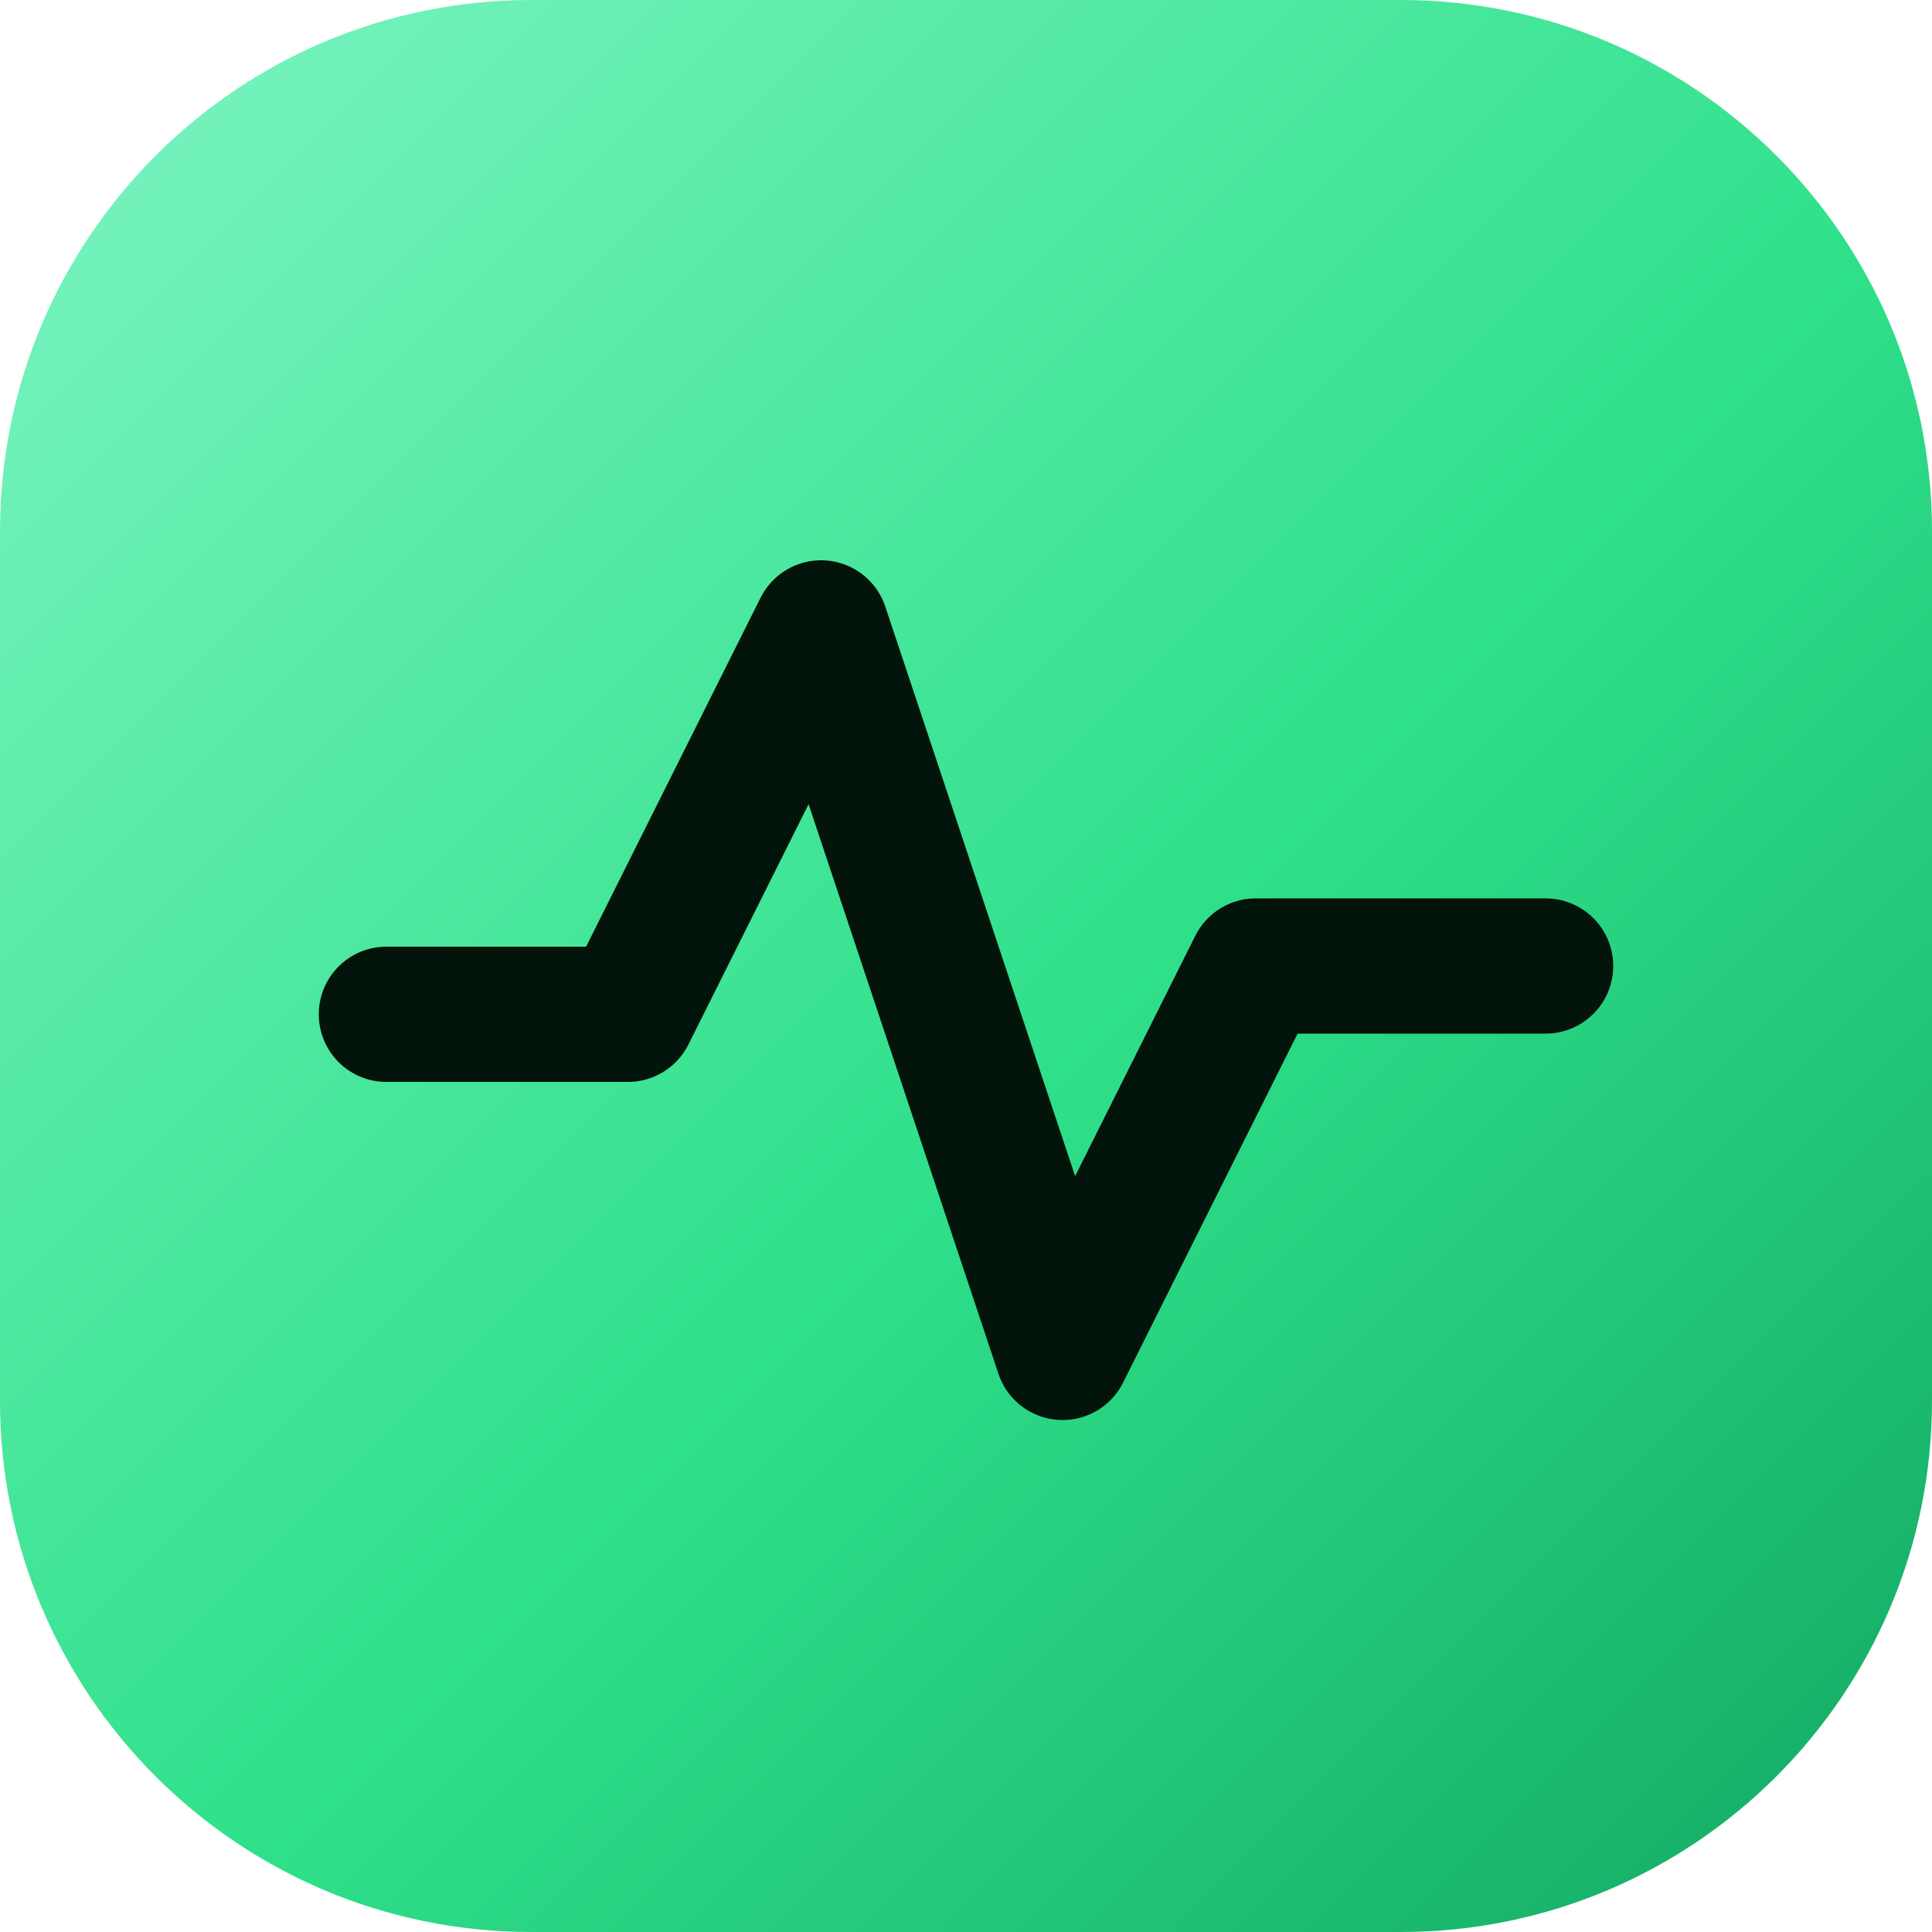
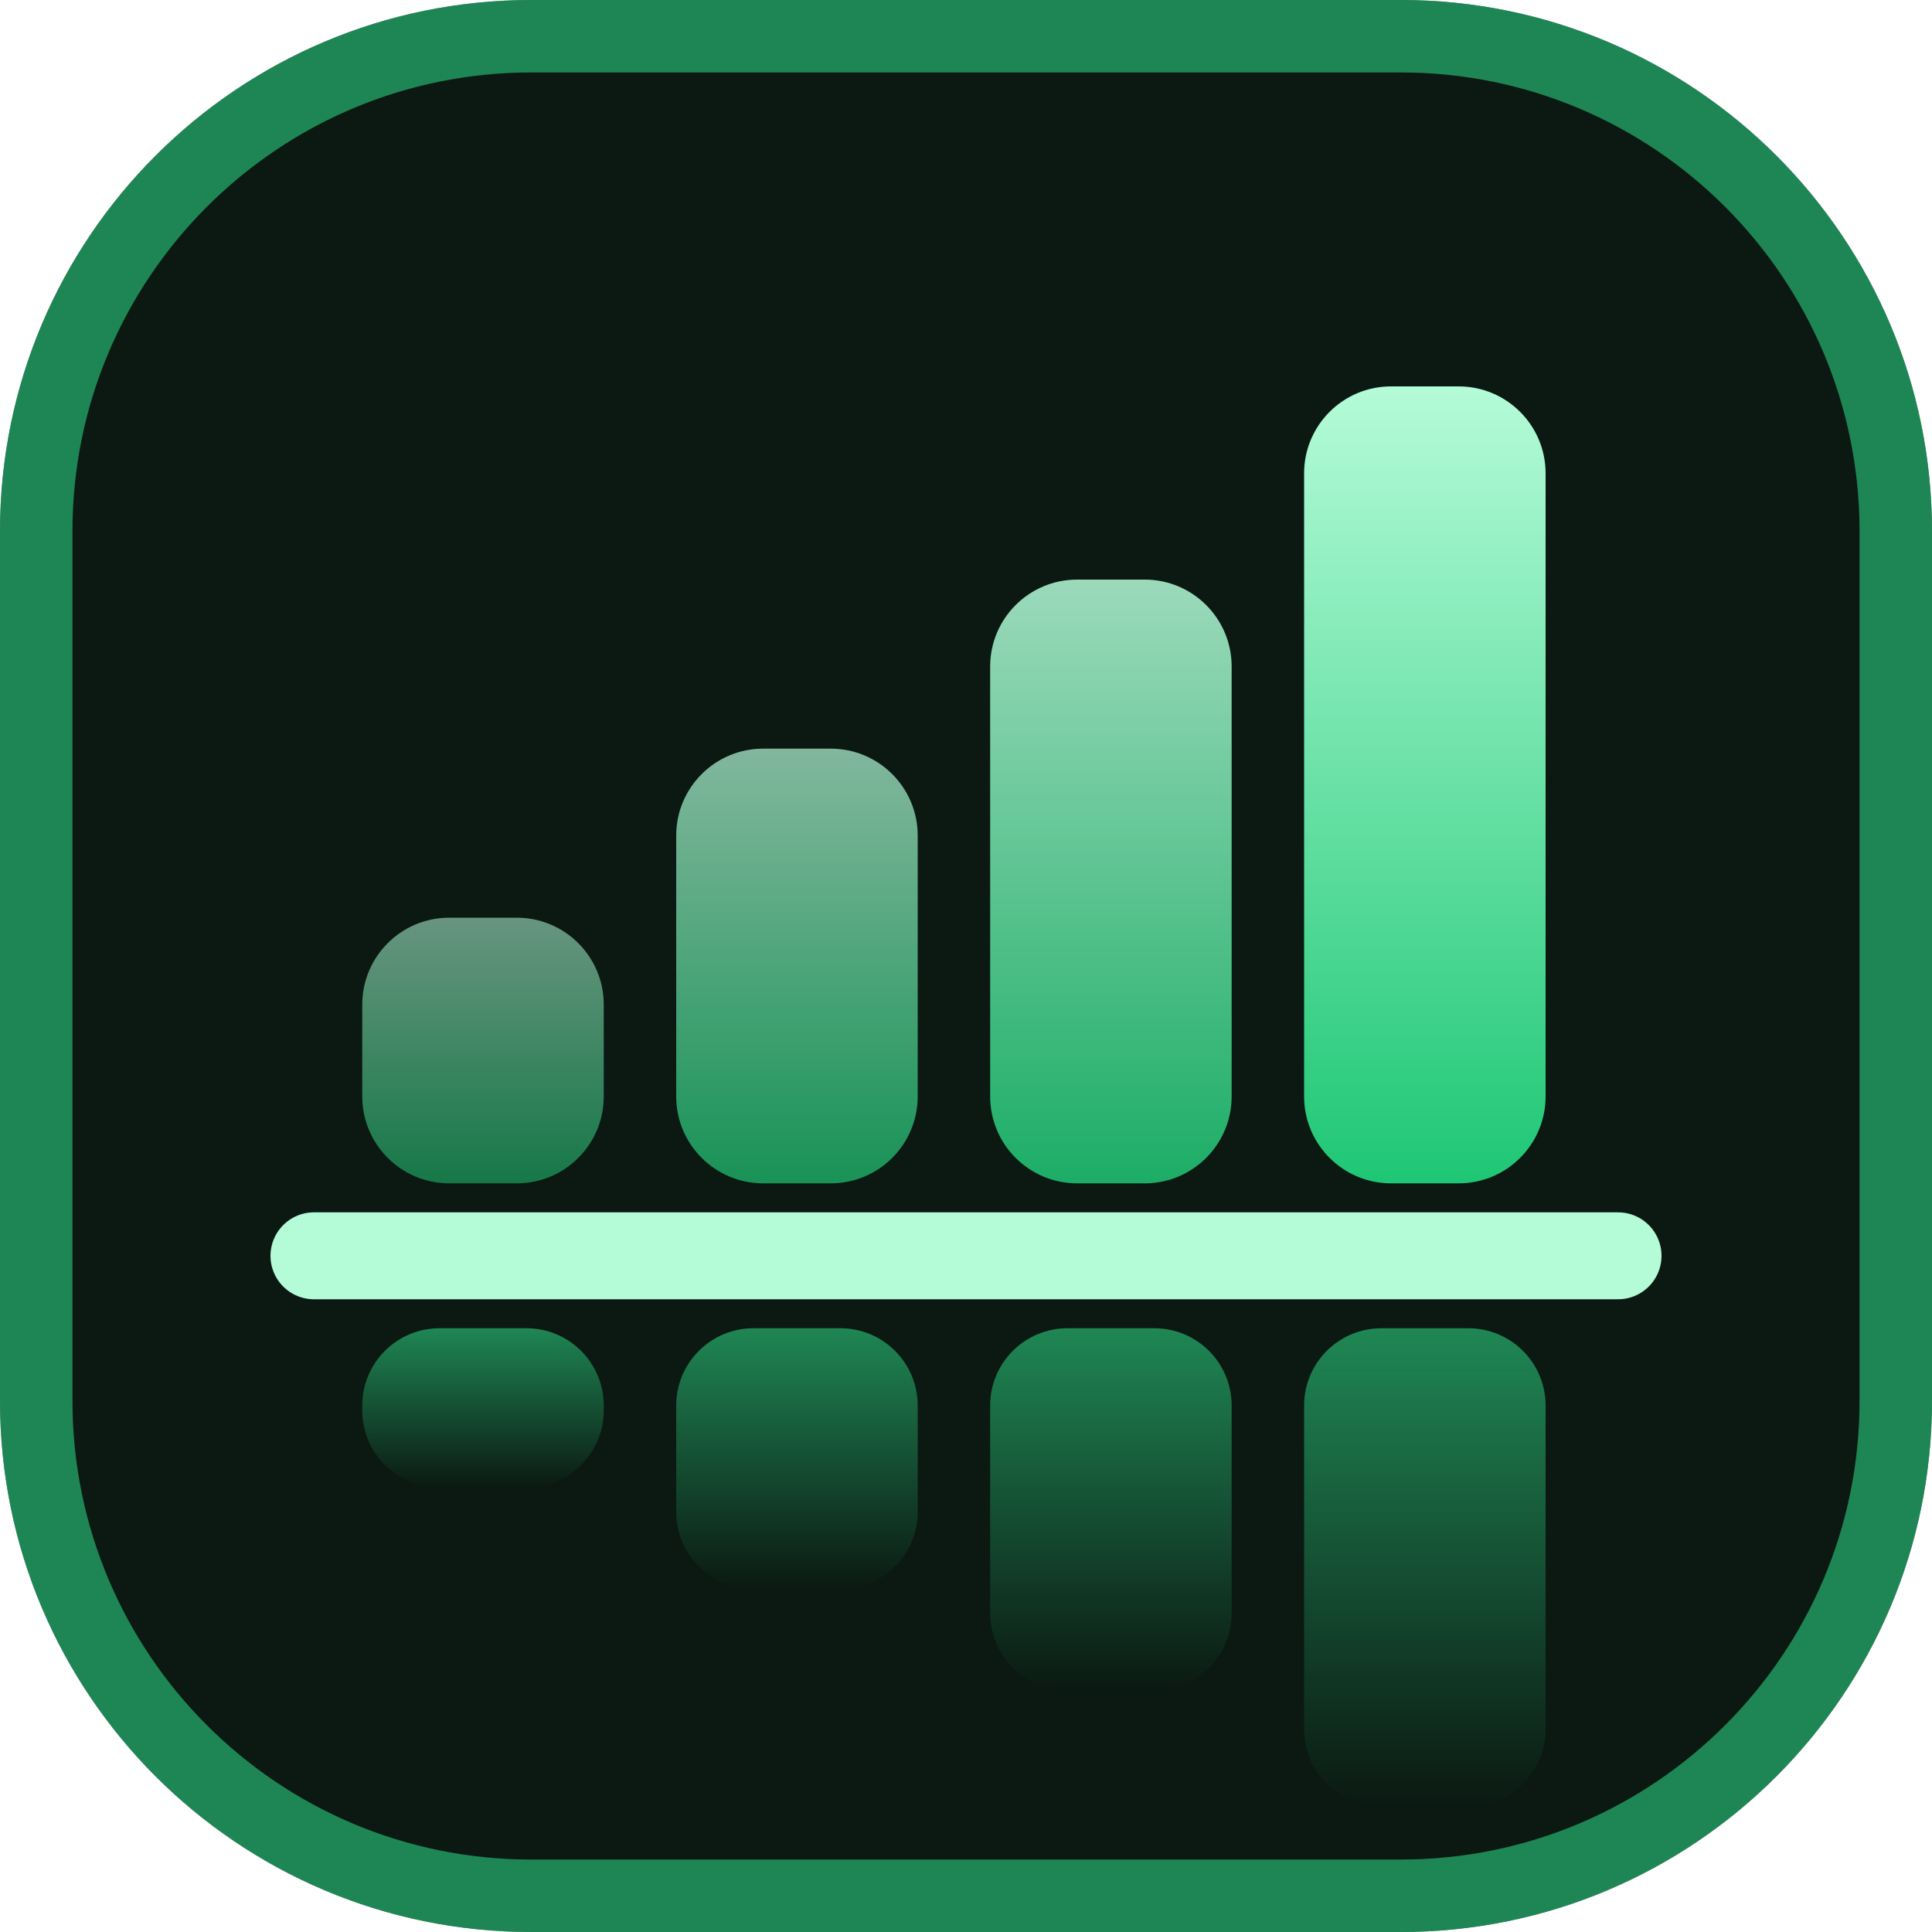
<svg xmlns="http://www.w3.org/2000/svg" viewBox="0 0 40 40">
  <defs>
-     <linearGradient id="g" x1="0" y1="0" x2="40" y2="40" gradientUnits="userSpaceOnUse">
-       <stop offset="0" stop-color="#7EF5C3" />
-       <stop offset=".55" stop-color="#2FE08A" />
-       <stop offset="1" stop-color="#12A862" />
+     <linearGradient id="b" x1="0" y1="0" x2="0" y2="1">
+       <stop offset="0" stop-color="#b4fbd8" />
+       <stop offset="1" stop-color="#1fc775" />
+     </linearGradient>
+     <linearGradient id="r" x1="0" y1="0" x2="0" y2="1">
+       <stop offset="0" stop-color="#2fe08a" stop-opacity=".55" />
+       <stop offset="1" stop-color="#2fe08a" stop-opacity="0" />
    </linearGradient>
  </defs>
-   <rect width="40" height="40" rx="11" fill="url(#g)" />
-   <path d="M8 21h5l4-8 5 15 4-8h6" stroke="#03140B" stroke-width="2.8" stroke-linecap="round" stroke-linejoin="round" fill="none" />
+   <rect width="40" height="40" rx="11" fill="#0b1912" />
+   <rect x=".75" y=".75" width="38.5" height="38.5" rx="10.25" fill="none" stroke="#2fe08a" stroke-opacity=".55" stroke-width="1.5" />
+   <g fill="url(#b)">
+     <rect x="7.5" y="19" width="5" height="5.5" rx="1.8" opacity=".55" />
+     <rect x="14" y="15.5" width="5" height="9" rx="1.8" opacity=".7" />
+     <rect x="20.5" y="12" width="5" height="12.5" rx="1.8" opacity=".85" />
+     <rect x="27" y="8" width="5" height="16.5" rx="1.8" />
+   </g>
+   <g fill="url(#r)">
+     <rect x="7.5" y="27.5" width="5" height="3.3" rx="1.6" />
+     <rect x="14" y="27.5" width="5" height="5.4" rx="1.6" />
+     <rect x="20.5" y="27.5" width="5" height="7.5" rx="1.6" />
+     <rect x="27" y="27.5" width="5" height="9.9" rx="1.6" />
+   </g>
+   <path d="M6.5 26h27" stroke="#b4fbd8" stroke-width="1.8" stroke-linecap="round" />
</svg>
